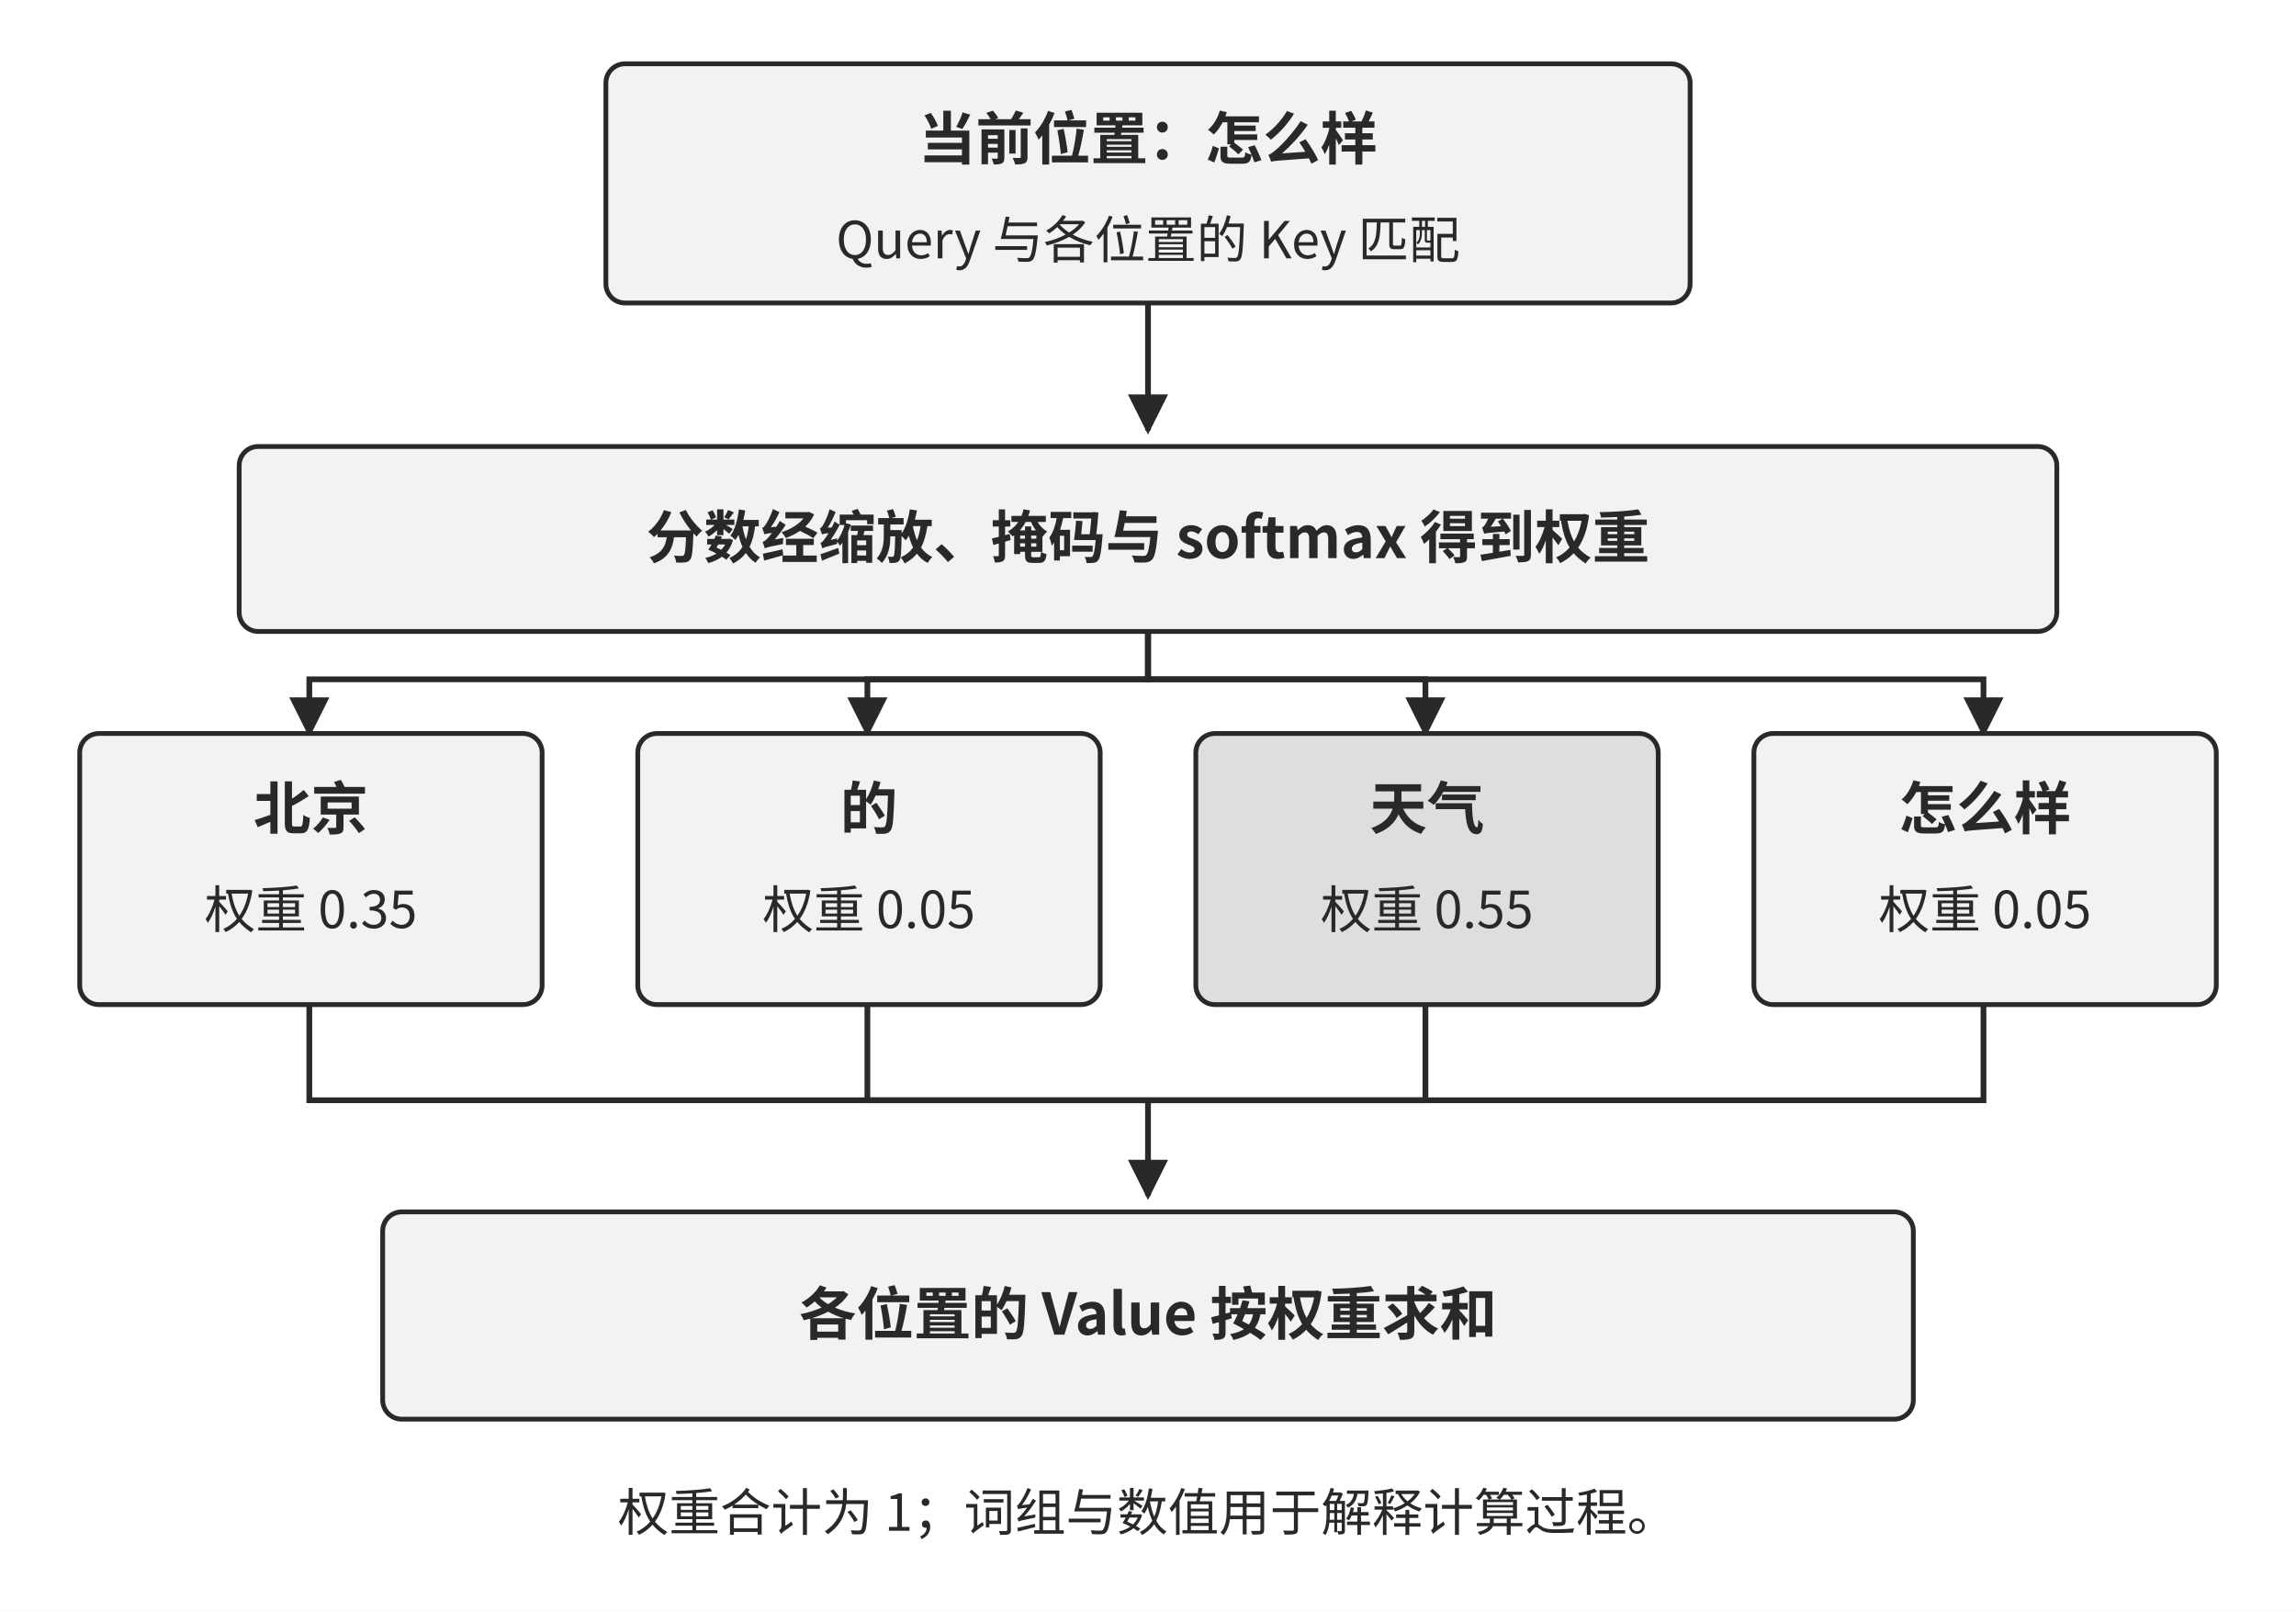
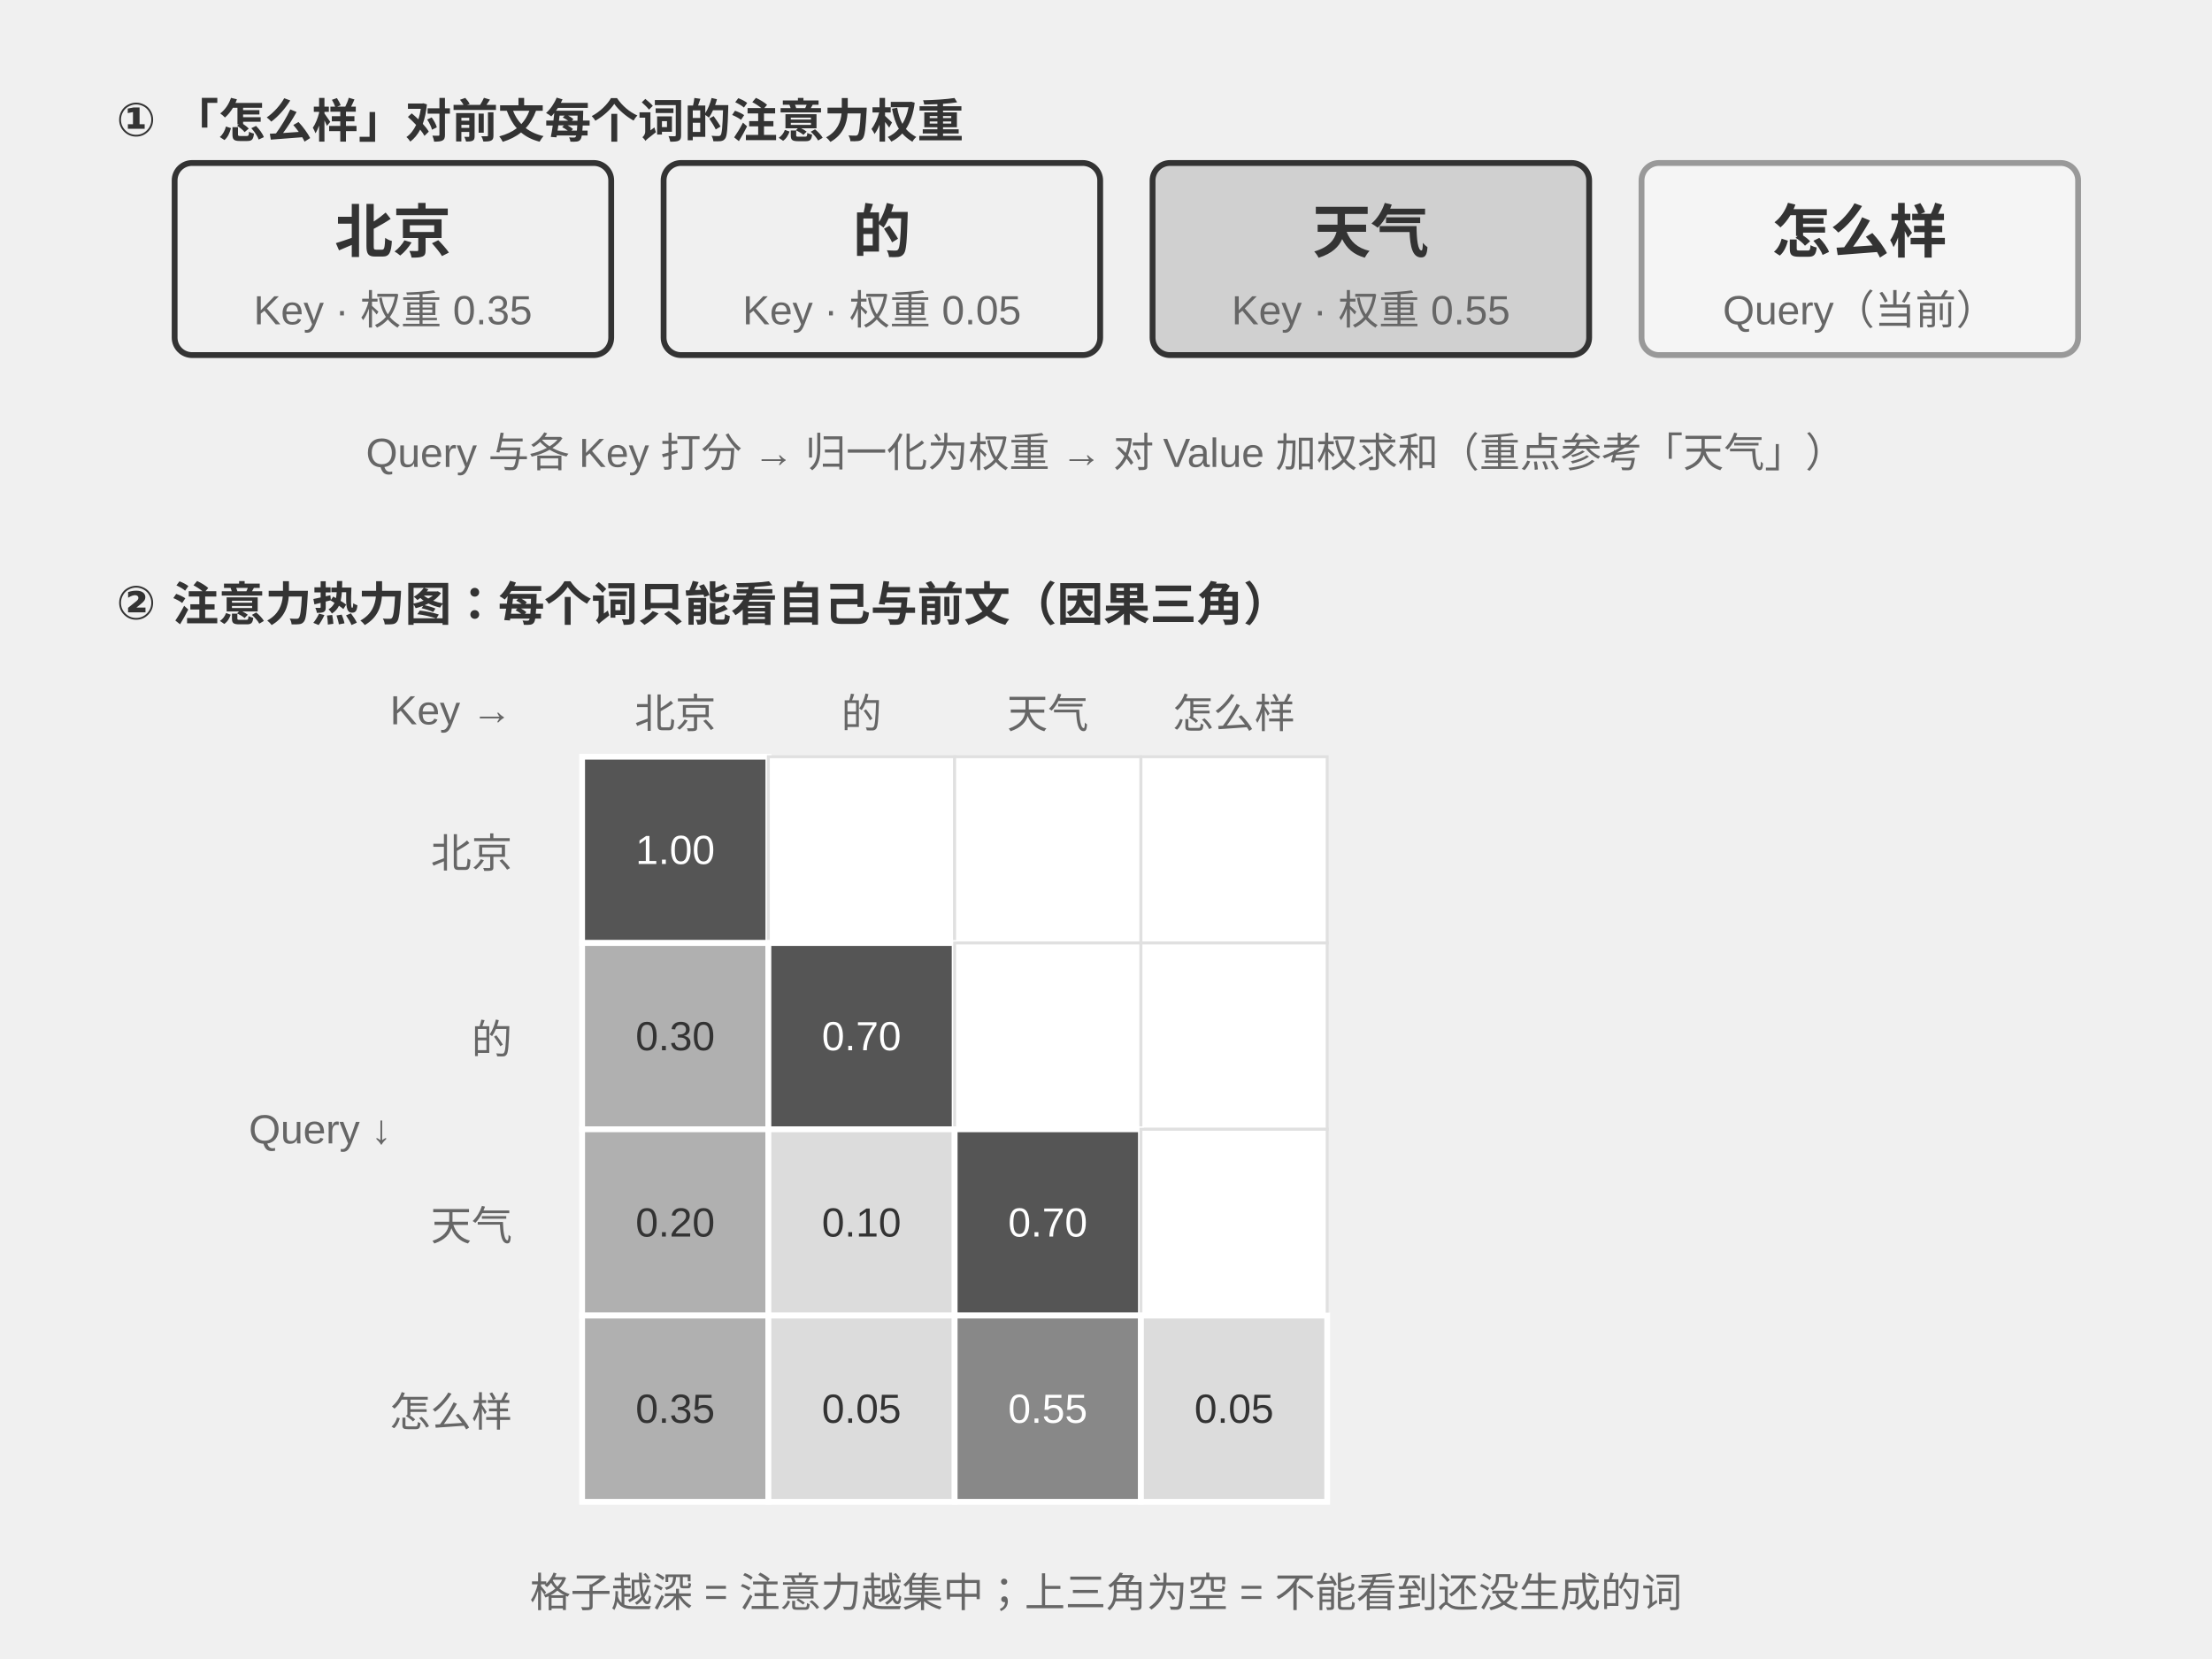
- <svg xmlns="http://www.w3.org/2000/svg" width="150mm" height="105.21mm" viewBox="0 0 720 505" role="img" aria-labelledby="title desc">
+ <svg xmlns="http://www.w3.org/2000/svg" viewBox="0 40 760 570" width="760" height="570" style="background:#ffffff">
  <defs>
-     <marker id="arrow" viewBox="0 0 10 10" refX="9" refY="5" markerWidth="7" markerHeight="7" orient="auto-start-reverse">
-       <path d="M0 0 L10 5 L0 10 Z" fill="#292929" />
+     <marker id="ah" markerWidth="12" markerHeight="8" refX="12" refY="4" orient="auto">
+       <polygon points="0 0, 12 4, 0 8" fill="#333333" />
+     </marker>
+     <marker id="ah-light" markerWidth="12" markerHeight="8" refX="12" refY="4" orient="auto">
+       <polygon points="0 0, 12 4, 0 8" fill="#999999" />
    </marker>
  </defs>
-   <rect width="720" height="505" fill="#ffffff" />
-   <rect x="190" y="20" width="340" height="75" rx="6" fill="#f2f2f2" stroke="#292929" stroke-width="1.5" />
-   <text x="360.0" y="50" font-family="Noto Sans CJK SC,Source Han Sans CN,Microsoft YaHei,sans-serif" font-size="18" font-weight="700" text-anchor="middle" fill="#292929">当前位置：怎么样</text>
-   <text x="360.0" y="81" font-family="Noto Sans CJK SC,Source Han Sans CN,Microsoft YaHei,sans-serif" font-size="16" font-weight="400" text-anchor="middle" fill="#292929">Query 与各位置的 Key 匹配</text>
-   <path d="M 360 95 L 360 135" fill="none" stroke="#292929" stroke-width="1.8" marker-end="url(#arrow)" />
-   <rect x="75" y="140" width="570" height="58" rx="6" fill="#f2f2f2" stroke="#292929" stroke-width="1.5" />
-   <text x="360.0" y="175.0" font-family="Noto Sans CJK SC,Source Han Sans CN,Microsoft YaHei,sans-serif" font-size="18" font-weight="700" text-anchor="middle" fill="#292929">分数经缩放、掩码与 softmax 得到权重</text>
-   <path d="M 360 198 L 360 213 L 97 213 L 97 230" fill="none" stroke="#292929" stroke-width="1.8" marker-end="url(#arrow)" />
-   <rect x="25" y="230" width="145" height="85" rx="6" fill="#f2f2f2" stroke="#292929" stroke-width="1.5" />
-   <text x="97.5" y="260" font-family="Noto Sans CJK SC,Source Han Sans CN,Microsoft YaHei,sans-serif" font-size="18" font-weight="700" text-anchor="middle" fill="#292929">北京</text>
-   <text x="97.5" y="291" font-family="Noto Sans CJK SC,Source Han Sans CN,Microsoft YaHei,sans-serif" font-size="16" font-weight="400" text-anchor="middle" fill="#292929">权重 0.35</text>
-   <path d="M 97 315 L 97 345 L 360 345" fill="none" stroke="#292929" stroke-width="1.8" />
-   <path d="M 360 198 L 360 213 L 272 213 L 272 230" fill="none" stroke="#292929" stroke-width="1.8" marker-end="url(#arrow)" />
-   <rect x="200" y="230" width="145" height="85" rx="6" fill="#f2f2f2" stroke="#292929" stroke-width="1.5" />
-   <text x="272.5" y="260" font-family="Noto Sans CJK SC,Source Han Sans CN,Microsoft YaHei,sans-serif" font-size="18" font-weight="700" text-anchor="middle" fill="#292929">的</text>
-   <text x="272.5" y="291" font-family="Noto Sans CJK SC,Source Han Sans CN,Microsoft YaHei,sans-serif" font-size="16" font-weight="400" text-anchor="middle" fill="#292929">权重 0.05</text>
-   <path d="M 272 315 L 272 345 L 360 345" fill="none" stroke="#292929" stroke-width="1.8" />
-   <path d="M 360 198 L 360 213 L 447 213 L 447 230" fill="none" stroke="#292929" stroke-width="1.8" marker-end="url(#arrow)" />
-   <rect x="375" y="230" width="145" height="85" rx="6" fill="#dedede" stroke="#292929" stroke-width="1.5" />
-   <text x="447.5" y="260" font-family="Noto Sans CJK SC,Source Han Sans CN,Microsoft YaHei,sans-serif" font-size="18" font-weight="700" text-anchor="middle" fill="#292929">天气</text>
-   <text x="447.5" y="291" font-family="Noto Sans CJK SC,Source Han Sans CN,Microsoft YaHei,sans-serif" font-size="16" font-weight="400" text-anchor="middle" fill="#292929">权重 0.55</text>
-   <path d="M 447 315 L 447 345 L 360 345" fill="none" stroke="#292929" stroke-width="1.8" />
-   <path d="M 360 198 L 360 213 L 622 213 L 622 230" fill="none" stroke="#292929" stroke-width="1.8" marker-end="url(#arrow)" />
-   <rect x="550" y="230" width="145" height="85" rx="6" fill="#f2f2f2" stroke="#292929" stroke-width="1.5" />
-   <text x="622.5" y="260" font-family="Noto Sans CJK SC,Source Han Sans CN,Microsoft YaHei,sans-serif" font-size="18" font-weight="700" text-anchor="middle" fill="#292929">怎么样</text>
-   <text x="622.5" y="291" font-family="Noto Sans CJK SC,Source Han Sans CN,Microsoft YaHei,sans-serif" font-size="16" font-weight="400" text-anchor="middle" fill="#292929">权重 0.05</text>
-   <path d="M 622 315 L 622 345 L 360 345" fill="none" stroke="#292929" stroke-width="1.8" />
-   <path d="M 360 345 L 360 375" fill="none" stroke="#292929" stroke-width="1.8" marker-end="url(#arrow)" />
-   <rect x="120" y="380" width="480" height="65" rx="6" fill="#f2f2f2" stroke="#292929" stroke-width="1.5" />
-   <text x="360.0" y="418.5" font-family="Noto Sans CJK SC,Source Han Sans CN,Microsoft YaHei,sans-serif" font-size="18" font-weight="700" text-anchor="middle" fill="#292929">各位置的 Value 按权重求和</text>
-   <text x="360" y="480" font-family="Noto Sans CJK SC,Source Han Sans CN,Microsoft YaHei,sans-serif" font-size="16" font-weight="400" text-anchor="middle" fill="#292929">权重合计为 1；词组与数值用于解释计算过程。</text>
+   <text x="40" y="78" font-family="Arial, 'Helvetica Neue', Helvetica, 'PingFang SC', 'Microsoft YaHei', sans-serif" font-size="16" fill="#333333" text-anchor="start" dominant-baseline="central" font-weight="bold">① 「怎么样」对前文每个词的注意力权重</text>
+   <rect x="60" y="96" width="150" height="66" rx="6" fill="#f0f0f0" stroke="#333333" stroke-width="2" />
+   <text x="135.0" y="118" font-family="Arial, 'Helvetica Neue', Helvetica, 'PingFang SC', 'Microsoft YaHei', sans-serif" font-size="20" fill="#333333" text-anchor="middle" dominant-baseline="central" font-weight="bold">北京</text>
+   <text x="135.0" y="143" font-family="Arial, 'Helvetica Neue', Helvetica, 'PingFang SC', 'Microsoft YaHei', sans-serif" font-size="14" fill="#666666" text-anchor="middle" dominant-baseline="central" font-weight="normal">Key · 权重 0.35</text>
+   <rect x="228" y="96" width="150" height="66" rx="6" fill="#f0f0f0" stroke="#333333" stroke-width="2" />
+   <text x="303.0" y="118" font-family="Arial, 'Helvetica Neue', Helvetica, 'PingFang SC', 'Microsoft YaHei', sans-serif" font-size="20" fill="#333333" text-anchor="middle" dominant-baseline="central" font-weight="bold">的</text>
+   <text x="303.0" y="143" font-family="Arial, 'Helvetica Neue', Helvetica, 'PingFang SC', 'Microsoft YaHei', sans-serif" font-size="14" fill="#666666" text-anchor="middle" dominant-baseline="central" font-weight="normal">Key · 权重 0.05</text>
+   <rect x="396" y="96" width="150" height="66" rx="6" fill="#d0d0d0" stroke="#333333" stroke-width="2" />
+   <text x="471.0" y="118" font-family="Arial, 'Helvetica Neue', Helvetica, 'PingFang SC', 'Microsoft YaHei', sans-serif" font-size="20" fill="#333333" text-anchor="middle" dominant-baseline="central" font-weight="bold">天气</text>
+   <text x="471.0" y="143" font-family="Arial, 'Helvetica Neue', Helvetica, 'PingFang SC', 'Microsoft YaHei', sans-serif" font-size="14" fill="#666666" text-anchor="middle" dominant-baseline="central" font-weight="normal">Key · 权重 0.55</text>
+   <rect x="564" y="96" width="150" height="66" rx="6" fill="#f5f5f5" stroke="#999999" stroke-width="2" />
+   <text x="639.0" y="118" font-family="Arial, 'Helvetica Neue', Helvetica, 'PingFang SC', 'Microsoft YaHei', sans-serif" font-size="20" fill="#333333" text-anchor="middle" dominant-baseline="central" font-weight="bold">怎么样</text>
+   <text x="639.0" y="143" font-family="Arial, 'Helvetica Neue', Helvetica, 'PingFang SC', 'Microsoft YaHei', sans-serif" font-size="14" fill="#666666" text-anchor="middle" dominant-baseline="central" font-weight="normal">Query（当前）</text>
+   <text x="380" y="192" font-family="Arial, 'Helvetica Neue', Helvetica, 'PingFang SC', 'Microsoft YaHei', sans-serif" font-size="14" fill="#666666" text-anchor="middle" dominant-baseline="central" font-weight="normal">Query 与各 Key 打分 → 归一化为权重 → 对 Value 加权求和（重点参考「天气」）</text>
+   <text x="40" y="244" font-family="Arial, 'Helvetica Neue', Helvetica, 'PingFang SC', 'Microsoft YaHei', sans-serif" font-size="16" fill="#333333" text-anchor="start" dominant-baseline="central" font-weight="bold">② 注意力热力图：每个词只能看自己与前文（因果三角）</text>
+   <text x="176" y="284" font-family="Arial, 'Helvetica Neue', Helvetica, 'PingFang SC', 'Microsoft YaHei', sans-serif" font-size="14" fill="#666666" text-anchor="end" dominant-baseline="central" font-weight="normal">Key →</text>
+   <text x="232.0" y="284" font-family="Arial, 'Helvetica Neue', Helvetica, 'PingFang SC', 'Microsoft YaHei', sans-serif" font-size="14" fill="#666666" text-anchor="middle" dominant-baseline="central" font-weight="normal">北京</text>
+   <text x="296.0" y="284" font-family="Arial, 'Helvetica Neue', Helvetica, 'PingFang SC', 'Microsoft YaHei', sans-serif" font-size="14" fill="#666666" text-anchor="middle" dominant-baseline="central" font-weight="normal">的</text>
+   <text x="360.0" y="284" font-family="Arial, 'Helvetica Neue', Helvetica, 'PingFang SC', 'Microsoft YaHei', sans-serif" font-size="14" fill="#666666" text-anchor="middle" dominant-baseline="central" font-weight="normal">天气</text>
+   <text x="424.0" y="284" font-family="Arial, 'Helvetica Neue', Helvetica, 'PingFang SC', 'Microsoft YaHei', sans-serif" font-size="14" fill="#666666" text-anchor="middle" dominant-baseline="central" font-weight="normal">怎么样</text>
+   <text x="110" y="428" font-family="Arial, 'Helvetica Neue', Helvetica, 'PingFang SC', 'Microsoft YaHei', sans-serif" font-size="14" fill="#666666" text-anchor="middle" dominant-baseline="central" font-weight="normal">Query ↓</text>
+   <text x="176" y="332.0" font-family="Arial, 'Helvetica Neue', Helvetica, 'PingFang SC', 'Microsoft YaHei', sans-serif" font-size="14" fill="#666666" text-anchor="end" dominant-baseline="central" font-weight="normal">北京</text>
+   <rect x="200" y="300" width="64" height="64" fill="#555555" stroke="#ffffff" stroke-width="2" />
+   <text x="232.0" y="332.0" font-family="Arial, 'Helvetica Neue', Helvetica, 'PingFang SC', 'Microsoft YaHei', sans-serif" font-size="14" fill="#ffffff" text-anchor="middle" dominant-baseline="central">1.00</text>
+   <rect x="264" y="300" width="64" height="64" fill="#ffffff" stroke="#e0e0e0" stroke-width="1" />
+   <rect x="328" y="300" width="64" height="64" fill="#ffffff" stroke="#e0e0e0" stroke-width="1" />
+   <rect x="392" y="300" width="64" height="64" fill="#ffffff" stroke="#e0e0e0" stroke-width="1" />
+   <text x="176" y="396.0" font-family="Arial, 'Helvetica Neue', Helvetica, 'PingFang SC', 'Microsoft YaHei', sans-serif" font-size="14" fill="#666666" text-anchor="end" dominant-baseline="central" font-weight="normal">的</text>
+   <rect x="200" y="364" width="64" height="64" fill="#b0b0b0" stroke="#ffffff" stroke-width="2" />
+   <text x="232.0" y="396.0" font-family="Arial, 'Helvetica Neue', Helvetica, 'PingFang SC', 'Microsoft YaHei', sans-serif" font-size="14" fill="#333333" text-anchor="middle" dominant-baseline="central">0.30</text>
+   <rect x="264" y="364" width="64" height="64" fill="#555555" stroke="#ffffff" stroke-width="2" />
+   <text x="296.0" y="396.0" font-family="Arial, 'Helvetica Neue', Helvetica, 'PingFang SC', 'Microsoft YaHei', sans-serif" font-size="14" fill="#ffffff" text-anchor="middle" dominant-baseline="central">0.70</text>
+   <rect x="328" y="364" width="64" height="64" fill="#ffffff" stroke="#e0e0e0" stroke-width="1" />
+   <rect x="392" y="364" width="64" height="64" fill="#ffffff" stroke="#e0e0e0" stroke-width="1" />
+   <text x="176" y="460.0" font-family="Arial, 'Helvetica Neue', Helvetica, 'PingFang SC', 'Microsoft YaHei', sans-serif" font-size="14" fill="#666666" text-anchor="end" dominant-baseline="central" font-weight="normal">天气</text>
+   <rect x="200" y="428" width="64" height="64" fill="#b0b0b0" stroke="#ffffff" stroke-width="2" />
+   <text x="232.0" y="460.0" font-family="Arial, 'Helvetica Neue', Helvetica, 'PingFang SC', 'Microsoft YaHei', sans-serif" font-size="14" fill="#333333" text-anchor="middle" dominant-baseline="central">0.20</text>
+   <rect x="264" y="428" width="64" height="64" fill="#dcdcdc" stroke="#ffffff" stroke-width="2" />
+   <text x="296.0" y="460.0" font-family="Arial, 'Helvetica Neue', Helvetica, 'PingFang SC', 'Microsoft YaHei', sans-serif" font-size="14" fill="#333333" text-anchor="middle" dominant-baseline="central">0.10</text>
+   <rect x="328" y="428" width="64" height="64" fill="#555555" stroke="#ffffff" stroke-width="2" />
+   <text x="360.0" y="460.0" font-family="Arial, 'Helvetica Neue', Helvetica, 'PingFang SC', 'Microsoft YaHei', sans-serif" font-size="14" fill="#ffffff" text-anchor="middle" dominant-baseline="central">0.70</text>
+   <rect x="392" y="428" width="64" height="64" fill="#ffffff" stroke="#e0e0e0" stroke-width="1" />
+   <text x="176" y="524.0" font-family="Arial, 'Helvetica Neue', Helvetica, 'PingFang SC', 'Microsoft YaHei', sans-serif" font-size="14" fill="#666666" text-anchor="end" dominant-baseline="central" font-weight="normal">怎么样</text>
+   <rect x="200" y="492" width="64" height="64" fill="#b0b0b0" stroke="#ffffff" stroke-width="2" />
+   <text x="232.0" y="524.0" font-family="Arial, 'Helvetica Neue', Helvetica, 'PingFang SC', 'Microsoft YaHei', sans-serif" font-size="14" fill="#333333" text-anchor="middle" dominant-baseline="central">0.35</text>
+   <rect x="264" y="492" width="64" height="64" fill="#dcdcdc" stroke="#ffffff" stroke-width="2" />
+   <text x="296.0" y="524.0" font-family="Arial, 'Helvetica Neue', Helvetica, 'PingFang SC', 'Microsoft YaHei', sans-serif" font-size="14" fill="#333333" text-anchor="middle" dominant-baseline="central">0.05</text>
+   <rect x="328" y="492" width="64" height="64" fill="#888888" stroke="#ffffff" stroke-width="2" />
+   <text x="360.0" y="524.0" font-family="Arial, 'Helvetica Neue', Helvetica, 'PingFang SC', 'Microsoft YaHei', sans-serif" font-size="14" fill="#ffffff" text-anchor="middle" dominant-baseline="central">0.55</text>
+   <rect x="392" y="492" width="64" height="64" fill="#dcdcdc" stroke="#ffffff" stroke-width="2" />
+   <text x="424.0" y="524.0" font-family="Arial, 'Helvetica Neue', Helvetica, 'PingFang SC', 'Microsoft YaHei', sans-serif" font-size="14" fill="#333333" text-anchor="middle" dominant-baseline="central">0.05</text>
+   <text x="380" y="586" font-family="Arial, 'Helvetica Neue', Helvetica, 'PingFang SC', 'Microsoft YaHei', sans-serif" font-size="14" fill="#666666" text-anchor="middle" dominant-baseline="central" font-weight="normal">格子越深 = 注意力越集中；上三角为空 = 不能看到还没生成的词</text>
</svg>
